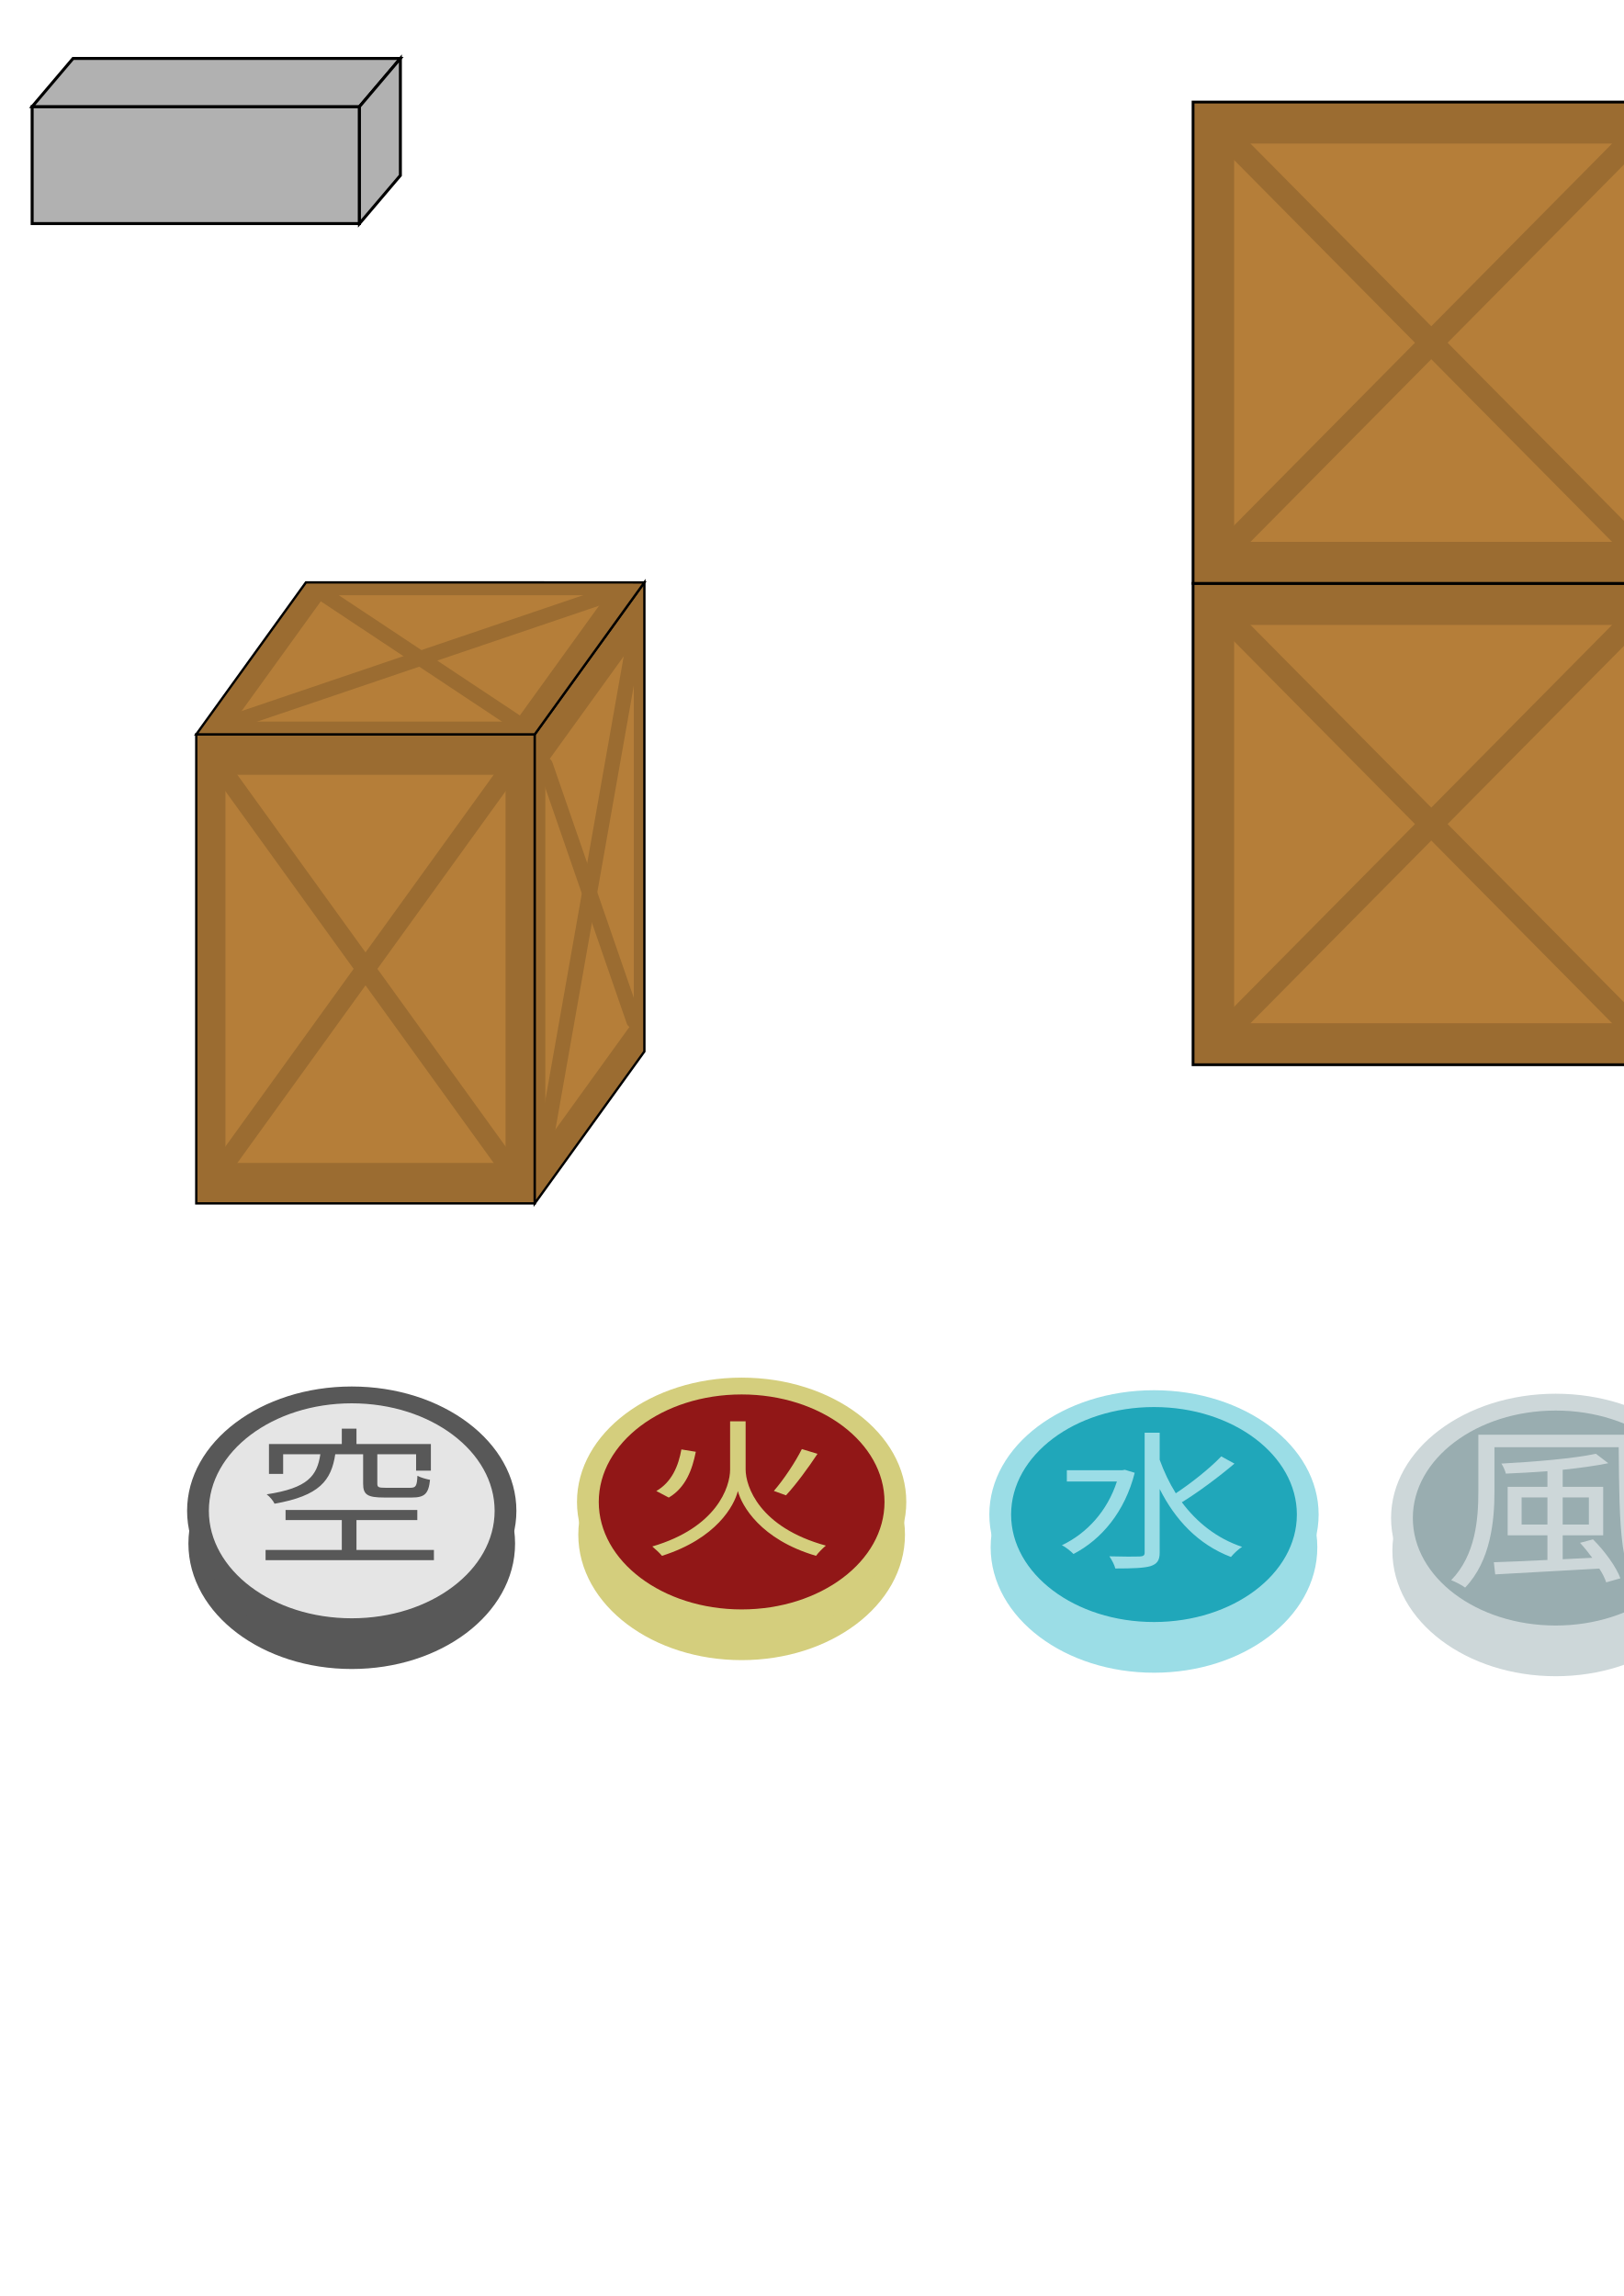
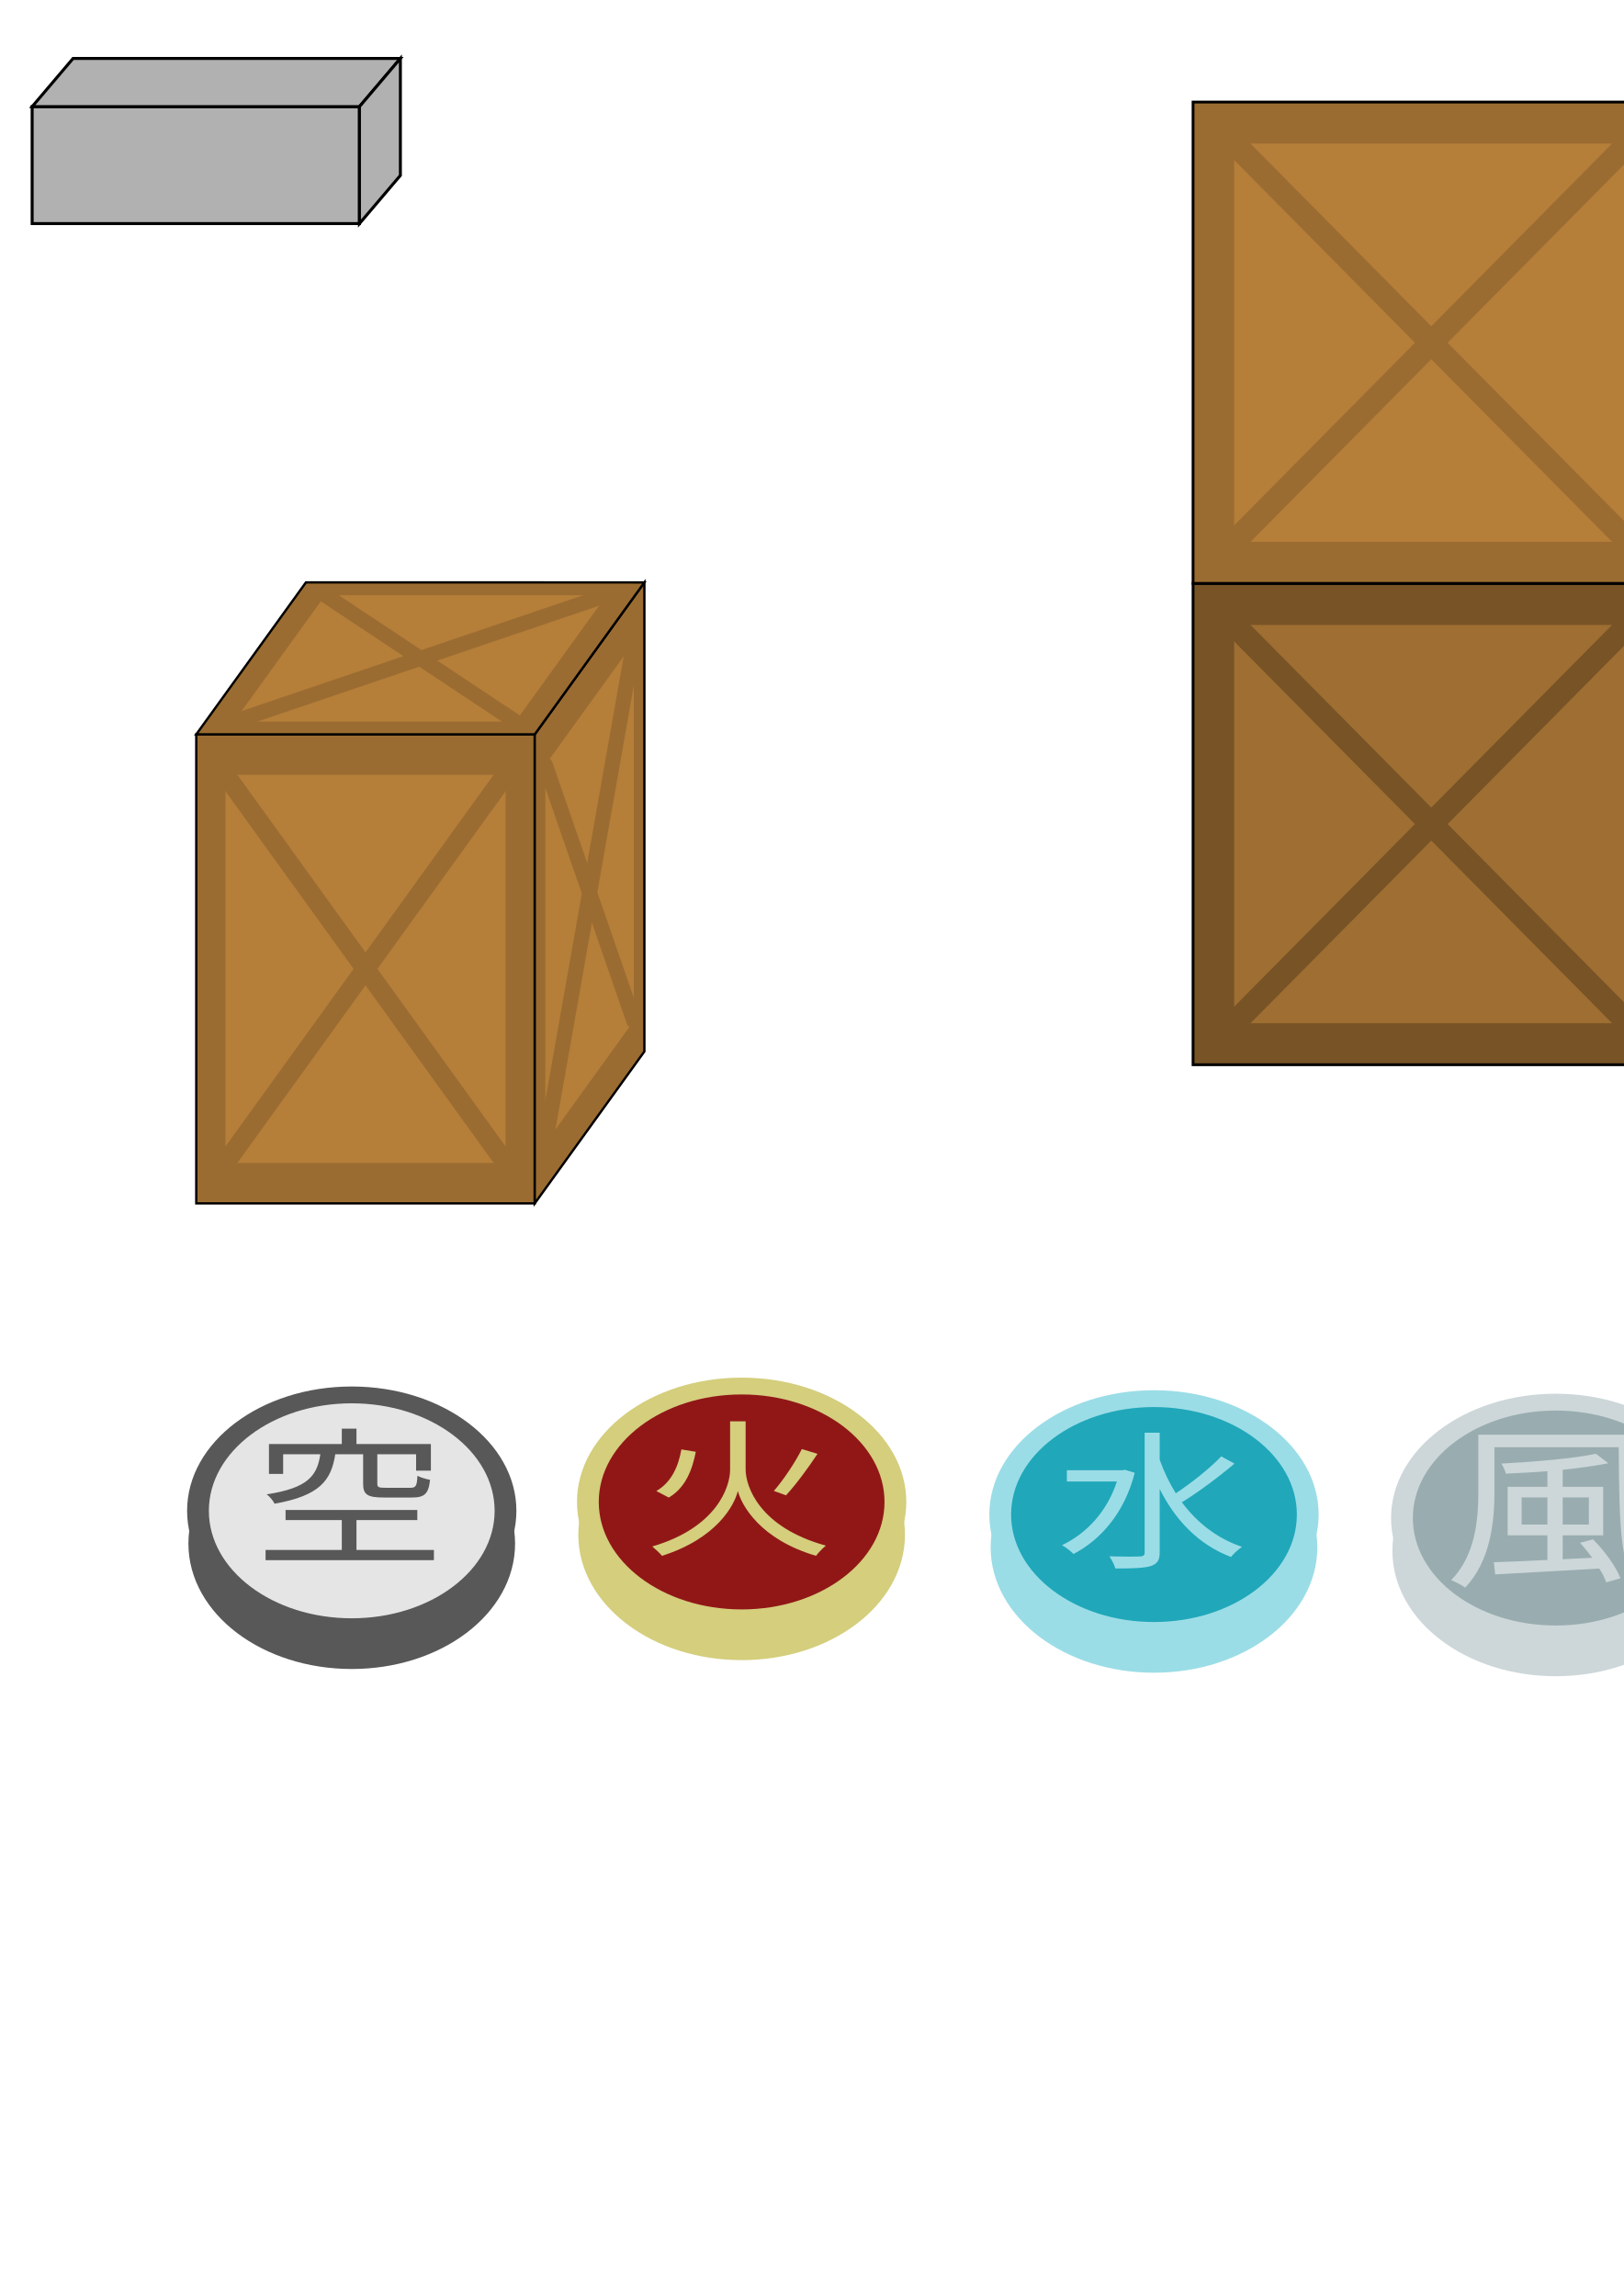
<svg xmlns="http://www.w3.org/2000/svg" width="210mm" height="297mm" viewBox="0 0 210 297" version="1.1" id="svg129">
  <defs id="defs123" />
  <g id="layer1">
    <rect style="fill:#b1b1b1;fill-opacity:1;stroke:#000000;stroke-width:0.385;stroke-miterlimit:4;stroke-dasharray:none;stroke-opacity:1;stop-color:#000000" id="rect131" width="42.333" height="15.13" x="4.158" y="13.79" />
    <path style="font-variation-settings:normal;opacity:1;vector-effect:none;fill:#b1b1b1;fill-opacity:1;stroke:#000000;stroke-width:0.385;stroke-linecap:butt;stroke-linejoin:miter;stroke-miterlimit:4;stroke-dasharray:none;stroke-dashoffset:0;stroke-opacity:1;stop-color:#000000;stop-opacity:1" d="M 4.158,13.79 9.449,7.56 H 51.783 l -5.292,6.23 z" id="path958" />
    <path style="font-variation-settings:normal;opacity:1;vector-effect:none;fill:#b1b1b1;fill-opacity:1;stroke:#000000;stroke-width:0.385;stroke-linecap:butt;stroke-linejoin:miter;stroke-miterlimit:4;stroke-dasharray:none;stroke-dashoffset:0;stroke-opacity:1;stop-color:#000000;stop-opacity:1" d="m 46.491,28.92 5.292,-6.23 V 7.56 l -5.292,6.23 z" id="path960" />
    <rect style="font-variation-settings:normal;opacity:1;vector-effect:none;fill:#9b6c31;fill-opacity:1;stroke:#000000;stroke-width:0.301;stroke-linecap:butt;stroke-linejoin:miter;stroke-miterlimit:4;stroke-dasharray:none;stroke-dashoffset:0;stroke-opacity:1;stop-color:#000000;stop-opacity:1" id="rect985" width="43.776" height="60.674" x="25.385" y="94.991" />
    <path style="font-variation-settings:normal;opacity:1;vector-effect:none;fill:#9b6c31;fill-opacity:1;stroke:#000000;stroke-width:0.301;stroke-linecap:butt;stroke-linejoin:miter;stroke-miterlimit:4;stroke-dasharray:none;stroke-dashoffset:0;stroke-opacity:1;stop-color:#000000;stop-opacity:1" d="M 69.162,155.665 83.341,136.013 V 75.338 l -14.179,19.652 z" id="path1010" />
    <path style="font-variation-settings:normal;opacity:1;vector-effect:none;fill:#9b6c31;fill-opacity:1;stroke:#000000;stroke-width:0.301;stroke-linecap:butt;stroke-linejoin:miter;stroke-miterlimit:4;stroke-dasharray:none;stroke-dashoffset:0;stroke-opacity:1;stop-color:#000000;stop-opacity:1" d="M 39.565,75.338 25.385,94.991 h 43.776 l 14.179,-19.652 z" id="path1012" />
    <rect style="font-variation-settings:normal;opacity:1;vector-effect:none;fill:#b57e39;fill-opacity:1;stroke:none;stroke-width:0.249;stroke-linecap:butt;stroke-linejoin:miter;stroke-miterlimit:4;stroke-dasharray:none;stroke-dashoffset:0;stroke-opacity:1;stop-color:#000000;stop-opacity:1" id="rect1037" width="36.224" height="50.208" x="29.161" y="100.224" />
    <path style="font-variation-settings:normal;opacity:1;vector-effect:none;fill:#b57e39;fill-opacity:1;stroke:none;stroke-width:0.249;stroke-linecap:butt;stroke-linejoin:miter;stroke-miterlimit:4;stroke-dasharray:none;stroke-dashoffset:0;stroke-opacity:1;stop-color:#000000;stop-opacity:1" d="M 42.059,76.995 30.271,93.334 h 36.396 l 11.789,-16.339 z" id="path1062" />
    <path style="font-variation-settings:normal;opacity:1;vector-effect:none;fill:#b57e39;fill-opacity:1;stroke:none;stroke-width:0.249;stroke-linecap:butt;stroke-linejoin:miter;stroke-miterlimit:4;stroke-dasharray:none;stroke-dashoffset:0;stroke-opacity:1;stop-color:#000000;stop-opacity:1" d="M 70.529,147.916 81.973,132.055 V 83.088 l -11.443,15.86 z" id="path1064" />
    <path style="fill:none;stroke:#9b6c31;stroke-width:1.944;stroke-linecap:round;stroke-linejoin:miter;stroke-miterlimit:4;stroke-dasharray:none;stroke-opacity:1" d="M 42.059,76.995 66.667,93.334" id="path1089" />
    <path style="fill:none;stroke:#9b6c31;stroke-width:1.944;stroke-linecap:round;stroke-linejoin:miter;stroke-miterlimit:4;stroke-dasharray:none;stroke-opacity:1" d="M 78.455,76.995 30.271,93.334" id="path1091" />
    <path style="fill:none;stroke:#9b6c31;stroke-width:2.496;stroke-linecap:round;stroke-linejoin:miter;stroke-miterlimit:4;stroke-dasharray:none;stroke-opacity:1" d="m 29.161,100.224 36.224,50.208" id="path1093" />
    <path style="fill:none;stroke:#9b6c31;stroke-width:2.496;stroke-linecap:round;stroke-linejoin:miter;stroke-miterlimit:4;stroke-dasharray:none;stroke-opacity:1" d="M 65.386,100.224 29.161,150.432" id="path1095" />
    <path style="fill:none;stroke:#9b6c31;stroke-width:1.944;stroke-linecap:round;stroke-linejoin:miter;stroke-miterlimit:4;stroke-dasharray:none;stroke-opacity:1" d="M 70.529,147.916 81.973,83.088" id="path1097" />
    <path style="fill:none;stroke:#9b6c31;stroke-width:1.944;stroke-linecap:round;stroke-linejoin:miter;stroke-miterlimit:4;stroke-dasharray:none;stroke-opacity:1" d="M 70.529,98.948 81.973,132.055" id="path1099" />
-     <rect style="font-variation-settings:normal;opacity:1;vector-effect:none;fill:#9b6c31;fill-opacity:1;stroke:#000000;stroke-width:0.362;stroke-linecap:butt;stroke-linejoin:miter;stroke-miterlimit:4;stroke-dasharray:none;stroke-dashoffset:0;stroke-opacity:1;stop-color:#000000;stop-opacity:1" id="rect1101" width="61.621" height="62.263" x="154.304" y="75.465" />
-     <rect style="font-variation-settings:normal;opacity:1;vector-effect:none;fill:#b57e39;fill-opacity:1;stroke:none;stroke-width:0.299;stroke-linecap:butt;stroke-linejoin:miter;stroke-miterlimit:4;stroke-dasharray:none;stroke-dashoffset:0;stroke-opacity:1;stop-color:#000000;stop-opacity:1" id="rect1107" width="50.991" height="51.522" x="159.619" y="80.836" />
-     <path style="fill:none;stroke:#9b6c31;stroke-width:3;stroke-linecap:round;stroke-linejoin:miter;stroke-miterlimit:4;stroke-dasharray:none;stroke-opacity:1" d="M 159.619,80.836 210.609,132.357" id="path1117" />
-     <path style="fill:none;stroke:#9b6c31;stroke-width:3;stroke-linecap:round;stroke-linejoin:miter;stroke-miterlimit:4;stroke-dasharray:none;stroke-opacity:1" d="M 210.609,80.836 159.619,132.357" id="path1119" />
+     <rect style="font-variation-settings:normal;opacity:1;vector-effect:none;fill:#775326;fill-opacity:1;stroke:#000000;stroke-width:0.362;stroke-linecap:butt;stroke-linejoin:miter;stroke-miterlimit:4;stroke-dasharray:none;stroke-dashoffset:0;stroke-opacity:1;stop-color:#000000;stop-opacity:1" id="rect1101" width="61.621" height="62.263" x="154.304" y="75.465" />
+     <rect style="font-variation-settings:normal;opacity:1;vector-effect:none;fill:#9e6e32;fill-opacity:1;stroke:none;stroke-width:0.299;stroke-linecap:butt;stroke-linejoin:miter;stroke-miterlimit:4;stroke-dasharray:none;stroke-dashoffset:0;stroke-opacity:1;stop-color:#000000;stop-opacity:1" id="rect1107" width="50.991" height="51.522" x="159.619" y="80.836" />
+     <path style="fill:none;stroke:#775326;stroke-width:3;stroke-linecap:round;stroke-linejoin:miter;stroke-miterlimit:4;stroke-dasharray:none;stroke-opacity:1" d="M 159.619,80.836 210.609,132.357" id="path1117" />
+     <path style="fill:none;stroke:#775326;stroke-width:3;stroke-linecap:round;stroke-linejoin:miter;stroke-miterlimit:4;stroke-dasharray:none;stroke-opacity:1" d="M 210.609,80.836 159.619,132.357" id="path1119" />
    <rect style="font-variation-settings:normal;opacity:1;vector-effect:none;fill:#9b6c31;fill-opacity:1;stroke:#000000;stroke-width:0.362;stroke-linecap:butt;stroke-linejoin:miter;stroke-miterlimit:4;stroke-dasharray:none;stroke-dashoffset:0;stroke-opacity:1;stop-color:#000000;stop-opacity:1" id="rect1125" width="61.621" height="62.263" x="154.304" y="13.202" />
    <rect style="font-variation-settings:normal;opacity:1;vector-effect:none;fill:#b57e39;fill-opacity:1;stroke:none;stroke-width:0.299;stroke-linecap:butt;stroke-linejoin:miter;stroke-miterlimit:4;stroke-dasharray:none;stroke-dashoffset:0;stroke-opacity:1;stop-color:#000000;stop-opacity:1" id="rect1127" width="50.991" height="51.522" x="159.619" y="18.573" />
    <path style="fill:none;stroke:#9b6c31;stroke-width:3;stroke-linecap:round;stroke-linejoin:miter;stroke-miterlimit:4;stroke-dasharray:none;stroke-opacity:1" d="M 159.619,18.573 210.609,70.095" id="path1129" />
    <path style="fill:none;stroke:#9b6c31;stroke-width:3;stroke-linecap:round;stroke-linejoin:miter;stroke-miterlimit:4;stroke-dasharray:none;stroke-opacity:1" d="M 210.609,18.573 159.619,70.095" id="path1131" />
    <path style="fill:#f8ec59;fill-opacity:1;stroke:none;stroke-width:0.265px;stroke-linecap:butt;stroke-linejoin:miter;stroke-opacity:1" d="m -52.297,147.327 c 0,0 -11.426,-6.949 -11.626,-9.154 -0.2,-2.205 1.203,-11.493 0,-13.096 -1.203,-1.604 -2.539,-3.742 -2.539,-3.742 0,0 1.47,-1.336 3.675,-1.27 2.205,0.067 -0.2,-7.684 -0.401,-8.219 -0.2,-0.535 0.334,-1.938 0.334,-1.938 0,0 1.069,0.802 1.47,1.537 0.401,0.735 1.47,1.67 1.47,1.67 0,0 1.403,-8.085 -0.267,-9.956 -1.67,-1.871 -1.069,-3.742 -1.069,-3.742 0,0 1.069,-0.802 1.737,-0.802 0.668,0 5.546,4.61 5.546,4.61 0,0 -0.601,-8.553 -1.537,-10.223 -0.935,-1.67 -3.074,-3.408 -3.074,-3.408 0,0 4.677,-2.205 6.348,-0.2 1.67,2.005 6.414,14.433 6.414,14.433 0,0 5.078,-2.272 4.477,-4.878 -0.601,-2.606 1.203,-2.606 1.203,-2.606 l 3.207,5.88 -5.412,9.555 c 0,0 7.951,-4.076 8.085,-5.679 0.134,-1.604 -0.601,-5.212 1.203,-5.679 1.804,-0.468 7.484,2.94 5.479,7.417 -2.005,4.477 -10.089,32.406 -11.827,33.342 -1.737,0.935 -12.896,6.147 -12.896,6.147 z" id="path1817" />
    <path style="fill:#da1414;fill-opacity:1;stroke:none;stroke-width:0.265px;stroke-linecap:butt;stroke-linejoin:miter;stroke-opacity:1" d="m -53.634,126.052 c 0,0 1.871,-8.285 2.205,-8.352 0.334,-0.067 0.468,9.622 0.468,9.622 0,0 5.546,-4.343 5.145,-7.684 -0.401,-3.341 2.005,-0.935 2.606,1.069 0.601,2.005 -4.61,8.419 -4.61,8.419 0,0 6.014,-1.737 6.348,-3.408 0.334,-1.67 1.27,-0.535 1.27,-0.535 0,0 0.2,1.069 -0.267,2.272 -0.147,0.378 -1.341,10.978 -2.911,12.275 -3.429,2.834 -8.648,6.728 -8.648,6.728 0,0 -6.857,-4.276 -8.669,-7.687 -2.017,-3.796 -1.688,-11.897 -1.688,-12.786 0,-3.474 0.668,-5.279 0.668,-5.279 0,0 0.735,3.408 2.205,5.078 1.47,1.67 1.403,0.735 1.403,0.735 0,0 -0.2,-4.343 1.27,-5.412 1.47,-1.069 3.207,4.944 3.207,4.944 z" id="path1815" />
    <g id="g1891" transform="translate(207.8869,-195.4137)">
      <ellipse style="font-variation-settings:normal;opacity:1;vector-effect:none;fill:#911717;fill-opacity:1;stroke:#d4ce7d;stroke-width:2.807;stroke-linecap:round;stroke-linejoin:miter;stroke-miterlimit:4;stroke-dasharray:none;stroke-dashoffset:0;stroke-opacity:1;stop-color:#000000;stop-opacity:1" id="path1789" cx="37.017" cy="205.884" rx="19.824" ry="19.337" />
      <text xml:space="preserve" style="font-size:24.729px;line-height:1.25;font-family:serif;-inkscape-font-specification:serif;stroke-width:0.618" x="24.283" y="212.876" id="text1821">
        <tspan id="tspan1819" x="24.283" y="212.876" style="font-weight:normal;fill:#d4ce7d;fill-opacity:1;stroke-width:0.618">火 </tspan>
      </text>
    </g>
    <g id="g1896" transform="translate(207.8869,-195.4137)">
      <ellipse style="font-variation-settings:normal;opacity:1;vector-effect:none;fill:#20a7ba;fill-opacity:1;stroke:#9bdde6;stroke-width:2.807;stroke-linecap:round;stroke-linejoin:miter;stroke-miterlimit:4;stroke-dasharray:none;stroke-dashoffset:0;stroke-opacity:1;stop-color:#000000;stop-opacity:1" id="ellipse1823" cx="98.438" cy="206.262" rx="19.824" ry="19.337" />
      <text xml:space="preserve" style="font-size:24.643px;line-height:1.25;font-family:serif;-inkscape-font-specification:serif;stroke-width:0.616" x="85.843" y="213.263" id="text1827">
        <tspan id="tspan1825" x="85.843" y="213.263" style="fill:#9bdde6;fill-opacity:1;stroke-width:0.616">水 </tspan>
      </text>
    </g>
    <g id="g1901" transform="translate(90.33631,-141.7411)">
      <ellipse style="font-variation-settings:normal;opacity:1;vector-effect:none;fill:#99adb0;fill-opacity:1;stroke:#cdd7d9;stroke-width:2.807;stroke-linecap:round;stroke-linejoin:miter;stroke-miterlimit:4;stroke-dasharray:none;stroke-dashoffset:0;stroke-opacity:1;stop-color:#000000;stop-opacity:1" id="ellipse1829" cx="151.355" cy="206.262" rx="19.824" ry="19.337" />
      <text xml:space="preserve" style="font-size:29.386px;line-height:1.25;font-family:serif;-inkscape-font-specification:serif;stroke-width:0.735" x="136.849" y="215.458" id="text1833">
        <tspan id="tspan1831" x="136.849" y="215.458" style="fill:#cdd7d9;fill-opacity:1;stroke-width:0.735">風 </tspan>
      </text>
    </g>
    <g id="g1906" transform="translate(90.33631,-141.7411)">
      <ellipse style="font-variation-settings:normal;opacity:1;vector-effect:none;fill:#cdbb09;fill-opacity:1;stroke:#f8eb6a;stroke-width:2.807;stroke-linecap:round;stroke-linejoin:miter;stroke-miterlimit:4;stroke-dasharray:none;stroke-dashoffset:0;stroke-opacity:1;stop-color:#000000;stop-opacity:1" id="ellipse1835" cx="214.099" cy="204.75" rx="19.824" ry="19.337" />
      <text xml:space="preserve" style="font-size:29.386px;line-height:1.25;font-family:serif;-inkscape-font-specification:serif;stroke-width:0.735" x="199.593" y="213.946" id="text1839">
        <tspan id="tspan1837" x="199.593" y="213.946" style="fill:#f8eb6a;fill-opacity:1;stroke-width:0.735">光</tspan>
      </text>
    </g>
    <g id="g2070" transform="translate(-8.285355,1.603617)">
      <ellipse style="font-variation-settings:normal;vector-effect:none;fill:#d4ce7d;fill-opacity:1;stroke:#d4ce7d;stroke-width:2.476;stroke-linecap:round;stroke-linejoin:miter;stroke-miterlimit:4;stroke-dasharray:none;stroke-dashoffset:0;stroke-opacity:1;stop-color:#000000" id="ellipse1950" cx="104.204" cy="196.913" rx="19.887" ry="14.992" />
      <g id="g1924" transform="matrix(1.003179,0,0,0.7753025,67.06959,33.05729)">
        <ellipse style="font-variation-settings:normal;opacity:1;vector-effect:none;fill:#911717;fill-opacity:1;stroke:#d4ce7d;stroke-width:2.807;stroke-linecap:round;stroke-linejoin:miter;stroke-miterlimit:4;stroke-dasharray:none;stroke-dashoffset:0;stroke-opacity:1;stop-color:#000000;stop-opacity:1" id="ellipse1918" cx="37.017" cy="205.884" rx="19.824" ry="19.337" />
        <text xml:space="preserve" style="font-size:24.729px;line-height:1.25;font-family:serif;-inkscape-font-specification:serif;stroke-width:0.618" x="24.283" y="212.876" id="text1922">
          <tspan id="tspan1920" x="24.283" y="212.876" style="font-weight:normal;fill:#d4ce7d;fill-opacity:1;stroke-width:0.618">火 </tspan>
        </text>
      </g>
    </g>
    <g id="g2077" transform="translate(-16.57071,2.939965)">
      <ellipse style="font-variation-settings:normal;vector-effect:none;fill:#9bdde6;fill-opacity:1;stroke:#9bdde6;stroke-width:2.476;stroke-linecap:round;stroke-linejoin:miter;stroke-miterlimit:4;stroke-dasharray:none;stroke-dashoffset:0;stroke-opacity:1;stop-color:#000000" id="ellipse1958" cx="165.82" cy="197.206" rx="19.887" ry="14.992" />
      <g id="g1932" transform="matrix(1.003179,0,0,0.7753025,67.06959,33.05729)">
        <ellipse style="font-variation-settings:normal;opacity:1;vector-effect:none;fill:#20a7ba;fill-opacity:1;stroke:#9bdde6;stroke-width:2.807;stroke-linecap:round;stroke-linejoin:miter;stroke-miterlimit:4;stroke-dasharray:none;stroke-dashoffset:0;stroke-opacity:1;stop-color:#000000;stop-opacity:1" id="ellipse1926" cx="98.438" cy="206.262" rx="19.824" ry="19.337" />
        <text xml:space="preserve" style="font-size:24.643px;line-height:1.25;font-family:serif;-inkscape-font-specification:serif;stroke-width:0.616" x="85.843" y="213.263" id="text1930">
          <tspan id="tspan1928" x="85.843" y="213.263" style="fill:#9bdde6;fill-opacity:1;stroke-width:0.616">水 </tspan>
        </text>
      </g>
    </g>
    <g id="g2084" transform="translate(100.2261,-38.21954)">
      <ellipse style="font-variation-settings:normal;vector-effect:none;fill:#cdd7d9;fill-opacity:1;stroke:#cdd7d9;stroke-width:2.476;stroke-linecap:round;stroke-linejoin:miter;stroke-miterlimit:4;stroke-dasharray:none;stroke-dashoffset:0;stroke-opacity:1;stop-color:#000000" id="ellipse1966" cx="100.981" cy="238.818" rx="19.887" ry="14.992" />
      <g id="g1940" transform="matrix(1.003179,0,0,0.7753025,-50.85467,74.6698)">
        <ellipse style="font-variation-settings:normal;opacity:1;vector-effect:none;fill:#99adb0;fill-opacity:1;stroke:#cdd7d9;stroke-width:2.807;stroke-linecap:round;stroke-linejoin:miter;stroke-miterlimit:4;stroke-dasharray:none;stroke-dashoffset:0;stroke-opacity:1;stop-color:#000000;stop-opacity:1" id="ellipse1934" cx="151.355" cy="206.262" rx="19.824" ry="19.337" />
        <text xml:space="preserve" style="font-size:29.386px;line-height:1.25;font-family:serif;-inkscape-font-specification:serif;stroke-width:0.735" x="136.849" y="215.458" id="text1938">
          <tspan id="tspan1936" x="136.849" y="215.458" style="fill:#cdd7d9;fill-opacity:1;stroke-width:0.735">風 </tspan>
        </text>
      </g>
    </g>
    <g id="g2091" transform="translate(94.88068,-36.34866)">
      <ellipse style="font-variation-settings:normal;vector-effect:none;fill:#f8eb6a;fill-opacity:1;stroke:#f8eb6a;stroke-width:2.476;stroke-linecap:round;stroke-linejoin:miter;stroke-miterlimit:4;stroke-dasharray:none;stroke-dashoffset:0;stroke-opacity:1;stop-color:#000000" id="ellipse1974" cx="163.924" cy="237.646" rx="19.887" ry="14.992" />
      <g id="g1948" transform="matrix(1.003179,0,0,0.7753025,-50.85467,74.6698)">
        <ellipse style="font-variation-settings:normal;opacity:1;vector-effect:none;fill:#cdbb09;fill-opacity:1;stroke:#f8eb6a;stroke-width:2.807;stroke-linecap:round;stroke-linejoin:miter;stroke-miterlimit:4;stroke-dasharray:none;stroke-dashoffset:0;stroke-opacity:1;stop-color:#000000;stop-opacity:1" id="ellipse1942" cx="214.099" cy="204.75" rx="19.824" ry="19.337" />
        <text xml:space="preserve" style="font-size:29.386px;line-height:1.25;font-family:serif;-inkscape-font-specification:serif;stroke-width:0.735" x="199.593" y="213.946" id="text1946">
          <tspan id="tspan1944" x="199.593" y="213.946" style="fill:#f8eb6a;fill-opacity:1;stroke-width:0.735">光</tspan>
        </text>
      </g>
    </g>
    <g id="g2114" transform="translate(-120.3277,2.4578)">
      <ellipse style="font-variation-settings:normal;vector-effect:none;fill:#585858;fill-opacity:1;stroke:#585858;stroke-width:2.476;stroke-linecap:round;stroke-linejoin:miter;stroke-miterlimit:4;stroke-dasharray:none;stroke-dashoffset:0;stroke-opacity:1;stop-color:#000000" id="ellipse2104" cx="165.82" cy="197.206" rx="19.887" ry="14.992" />
      <g id="g2112" transform="matrix(1.003179,0,0,0.7753025,67.06959,33.05729)">
        <ellipse style="font-variation-settings:normal;opacity:1;vector-effect:none;fill:#e5e5e5;fill-opacity:1;stroke:#585858;stroke-width:2.807;stroke-linecap:round;stroke-linejoin:miter;stroke-miterlimit:4;stroke-dasharray:none;stroke-dashoffset:0;stroke-opacity:1;stop-color:#000000;stop-opacity:1" id="ellipse2106" cx="98.438" cy="206.262" rx="19.824" ry="19.337" />
        <text xml:space="preserve" style="font-size:24.643px;line-height:1.25;font-family:serif;-inkscape-font-specification:serif;stroke-width:0.616" x="85.843" y="213.263" id="text2110">
          <tspan id="tspan2108" x="85.843" y="213.263" style="fill:#585858;fill-opacity:1;stroke-width:0.616">空</tspan>
        </text>
      </g>
    </g>
-     <rect style="font-variation-settings:normal;opacity:1;vector-effect:none;fill:#cdbb09;fill-opacity:1;stroke:#000000;stroke-width:0.362;stroke-linecap:butt;stroke-linejoin:miter;stroke-miterlimit:4;stroke-dasharray:none;stroke-dashoffset:0;stroke-opacity:1;stop-color:#000000;stop-opacity:1" id="rect2980" width="61.621" height="62.263" x="-72.875" y="216.583" />
-     <rect style="font-variation-settings:normal;opacity:1;vector-effect:none;fill:#f1e89c;fill-opacity:1;stroke:none;stroke-width:0.299;stroke-linecap:butt;stroke-linejoin:miter;stroke-miterlimit:4;stroke-dasharray:none;stroke-dashoffset:0;stroke-opacity:1;stop-color:#000000;stop-opacity:1" id="rect2982" width="50.991" height="51.522" x="-67.56" y="221.954" />
+     <rect style="font-variation-settings:normal;opacity:1;vector-effect:none;fill:#9c8e07;fill-opacity:1;stroke:#000000;stroke-width:0.362;stroke-linecap:butt;stroke-linejoin:miter;stroke-miterlimit:4;stroke-dasharray:none;stroke-dashoffset:0;stroke-opacity:1;stop-color:#000000;stop-opacity:1" id="rect2980" width="61.621" height="62.263" x="-72.875" y="216.583" />
+     <rect style="font-variation-settings:normal;opacity:1;vector-effect:none;fill:#e7d854;fill-opacity:1;stroke:none;stroke-width:0.299;stroke-linecap:butt;stroke-linejoin:miter;stroke-miterlimit:4;stroke-dasharray:none;stroke-dashoffset:0;stroke-opacity:1;stop-color:#000000;stop-opacity:1" id="rect2982" width="50.991" height="51.522" x="-67.56" y="221.954" />
    <text xml:space="preserve" style="font-size:60.133px;line-height:1.25;font-family:serif;-inkscape-font-specification:serif;stroke-width:1.503" x="-57.28" y="266.616" id="text3017">
-       <tspan id="tspan3015" x="-57.28" y="266.616" style="font-weight:bold;fill:#cdbb09;fill-opacity:1;stroke-width:1.503">?</tspan>
+       <tspan id="tspan3015" x="-57.28" y="266.616" style="font-weight:bold;fill:#9c8e07;fill-opacity:1;stroke-width:1.503">?</tspan>
    </text>
    <rect style="font-variation-settings:normal;opacity:1;vector-effect:none;fill:#cdbb09;fill-opacity:1;stroke:#000000;stroke-width:0.362;stroke-linecap:butt;stroke-linejoin:miter;stroke-miterlimit:4;stroke-dasharray:none;stroke-dashoffset:0;stroke-opacity:1;stop-color:#000000;stop-opacity:1" id="rect3019" width="61.621" height="62.263" x="-72.875" y="154.321" />
    <rect style="font-variation-settings:normal;opacity:1;vector-effect:none;fill:#f1e89c;fill-opacity:1;stroke:none;stroke-width:0.299;stroke-linecap:butt;stroke-linejoin:miter;stroke-miterlimit:4;stroke-dasharray:none;stroke-dashoffset:0;stroke-opacity:1;stop-color:#000000;stop-opacity:1" id="rect3021" width="50.991" height="51.522" x="-67.56" y="159.691" />
    <text xml:space="preserve" style="font-size:60.133px;line-height:1.25;font-family:serif;-inkscape-font-specification:serif;stroke-width:1.503" x="-57.28" y="204.354" id="text3025">
      <tspan id="tspan3023" x="-57.28" y="204.354" style="font-weight:bold;fill:#cdbb09;fill-opacity:1;stroke-width:1.503">?</tspan>
    </text>
  </g>
</svg>
